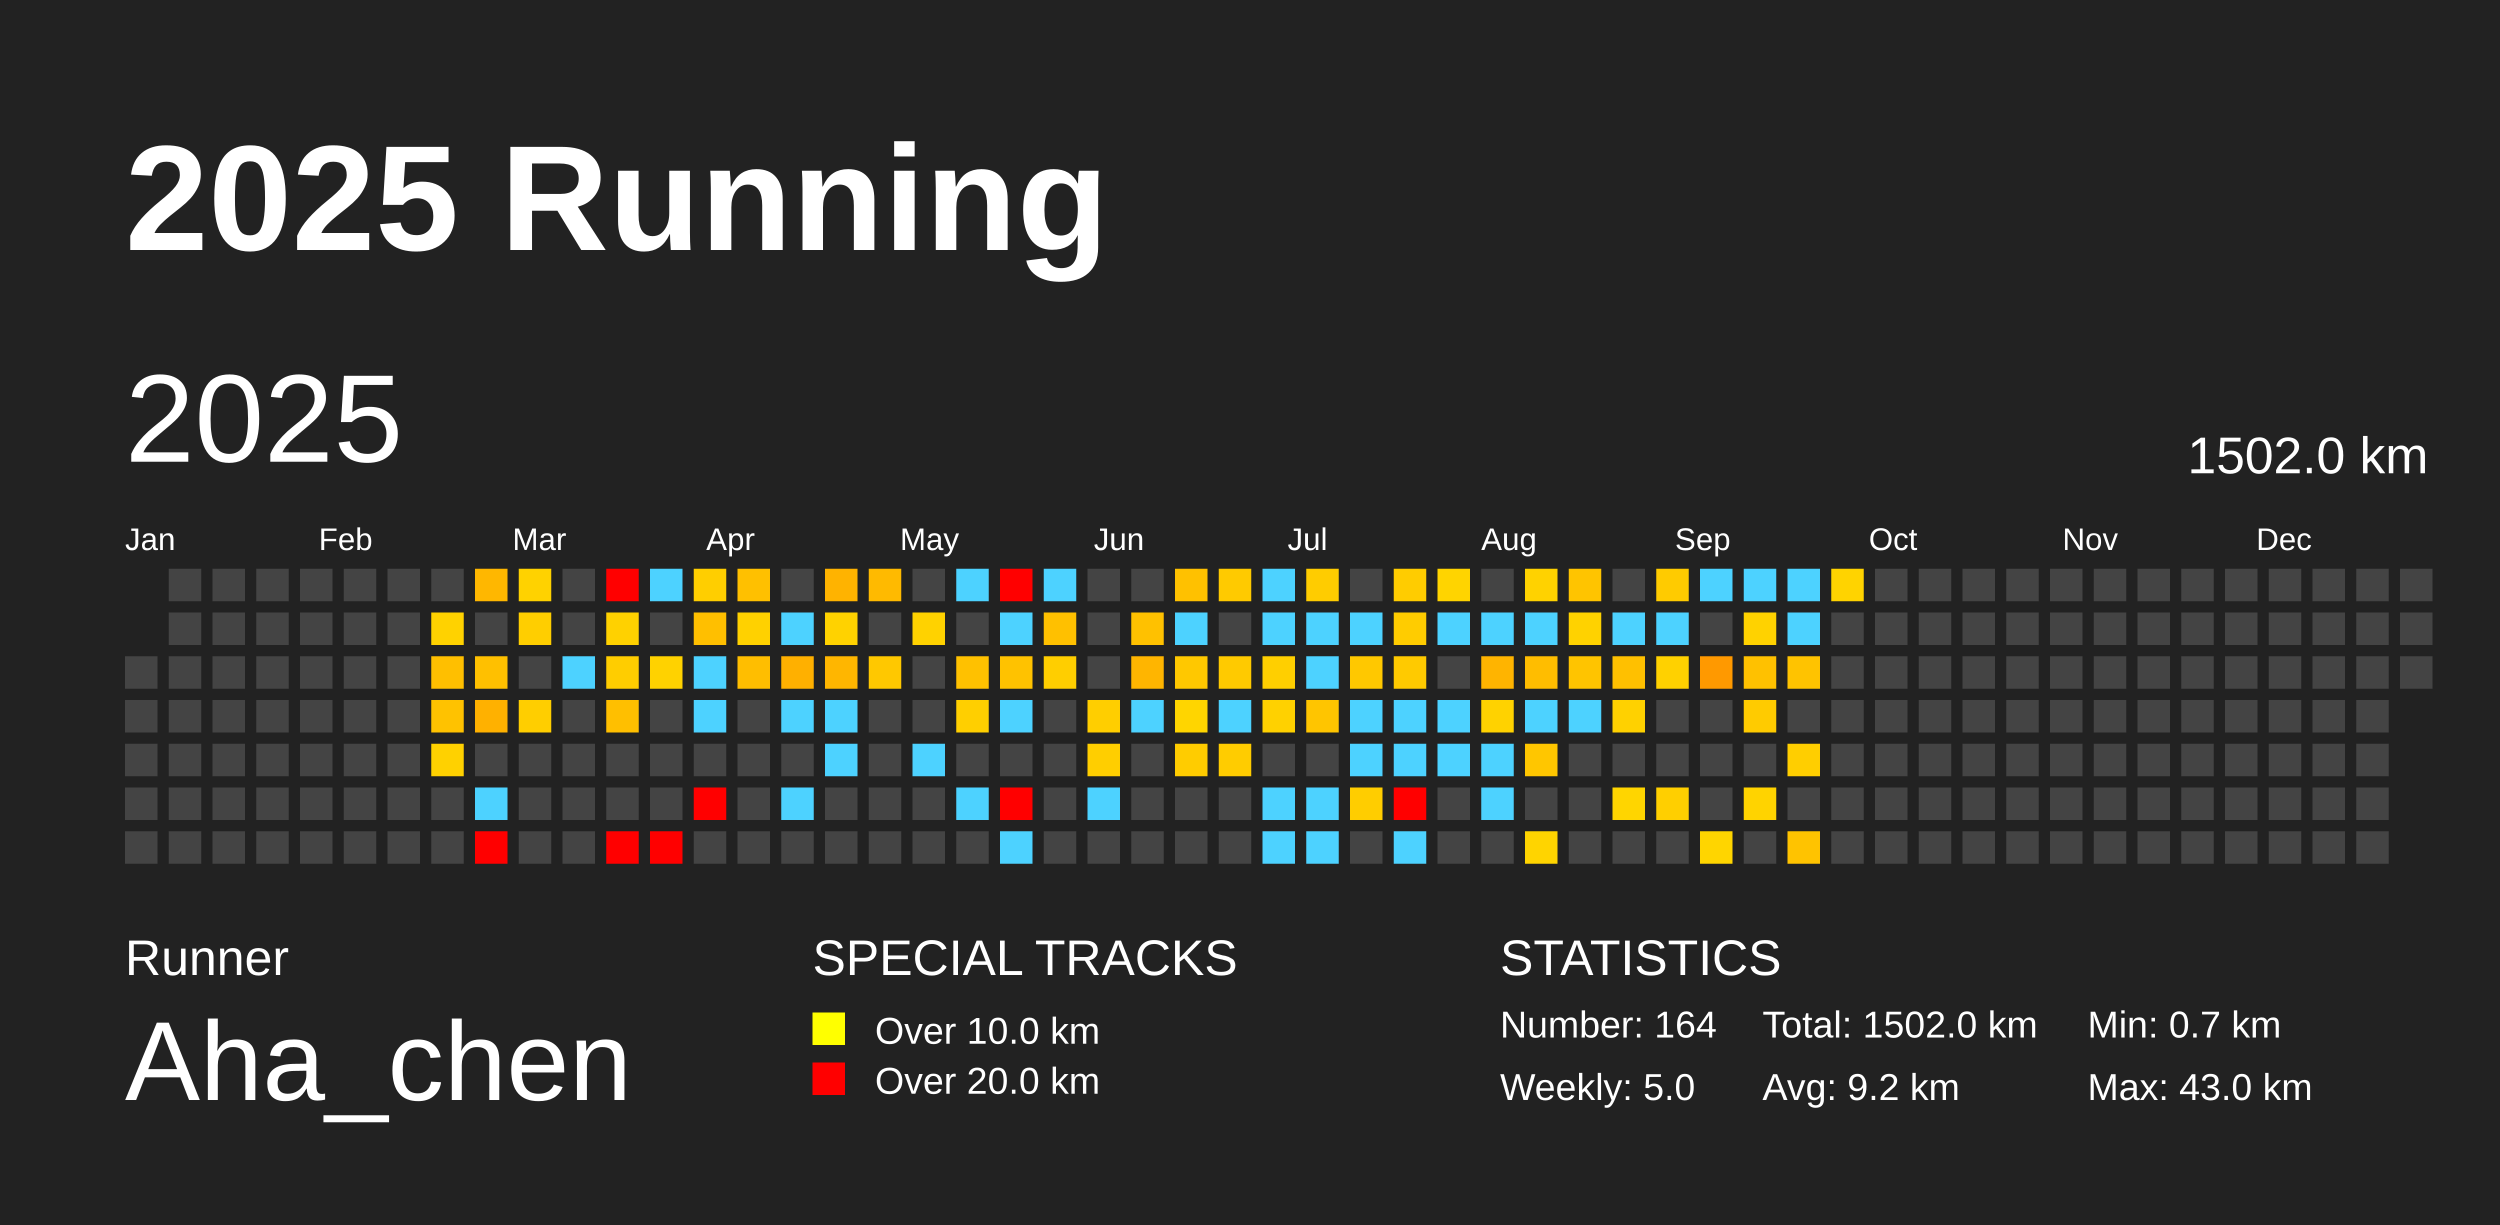
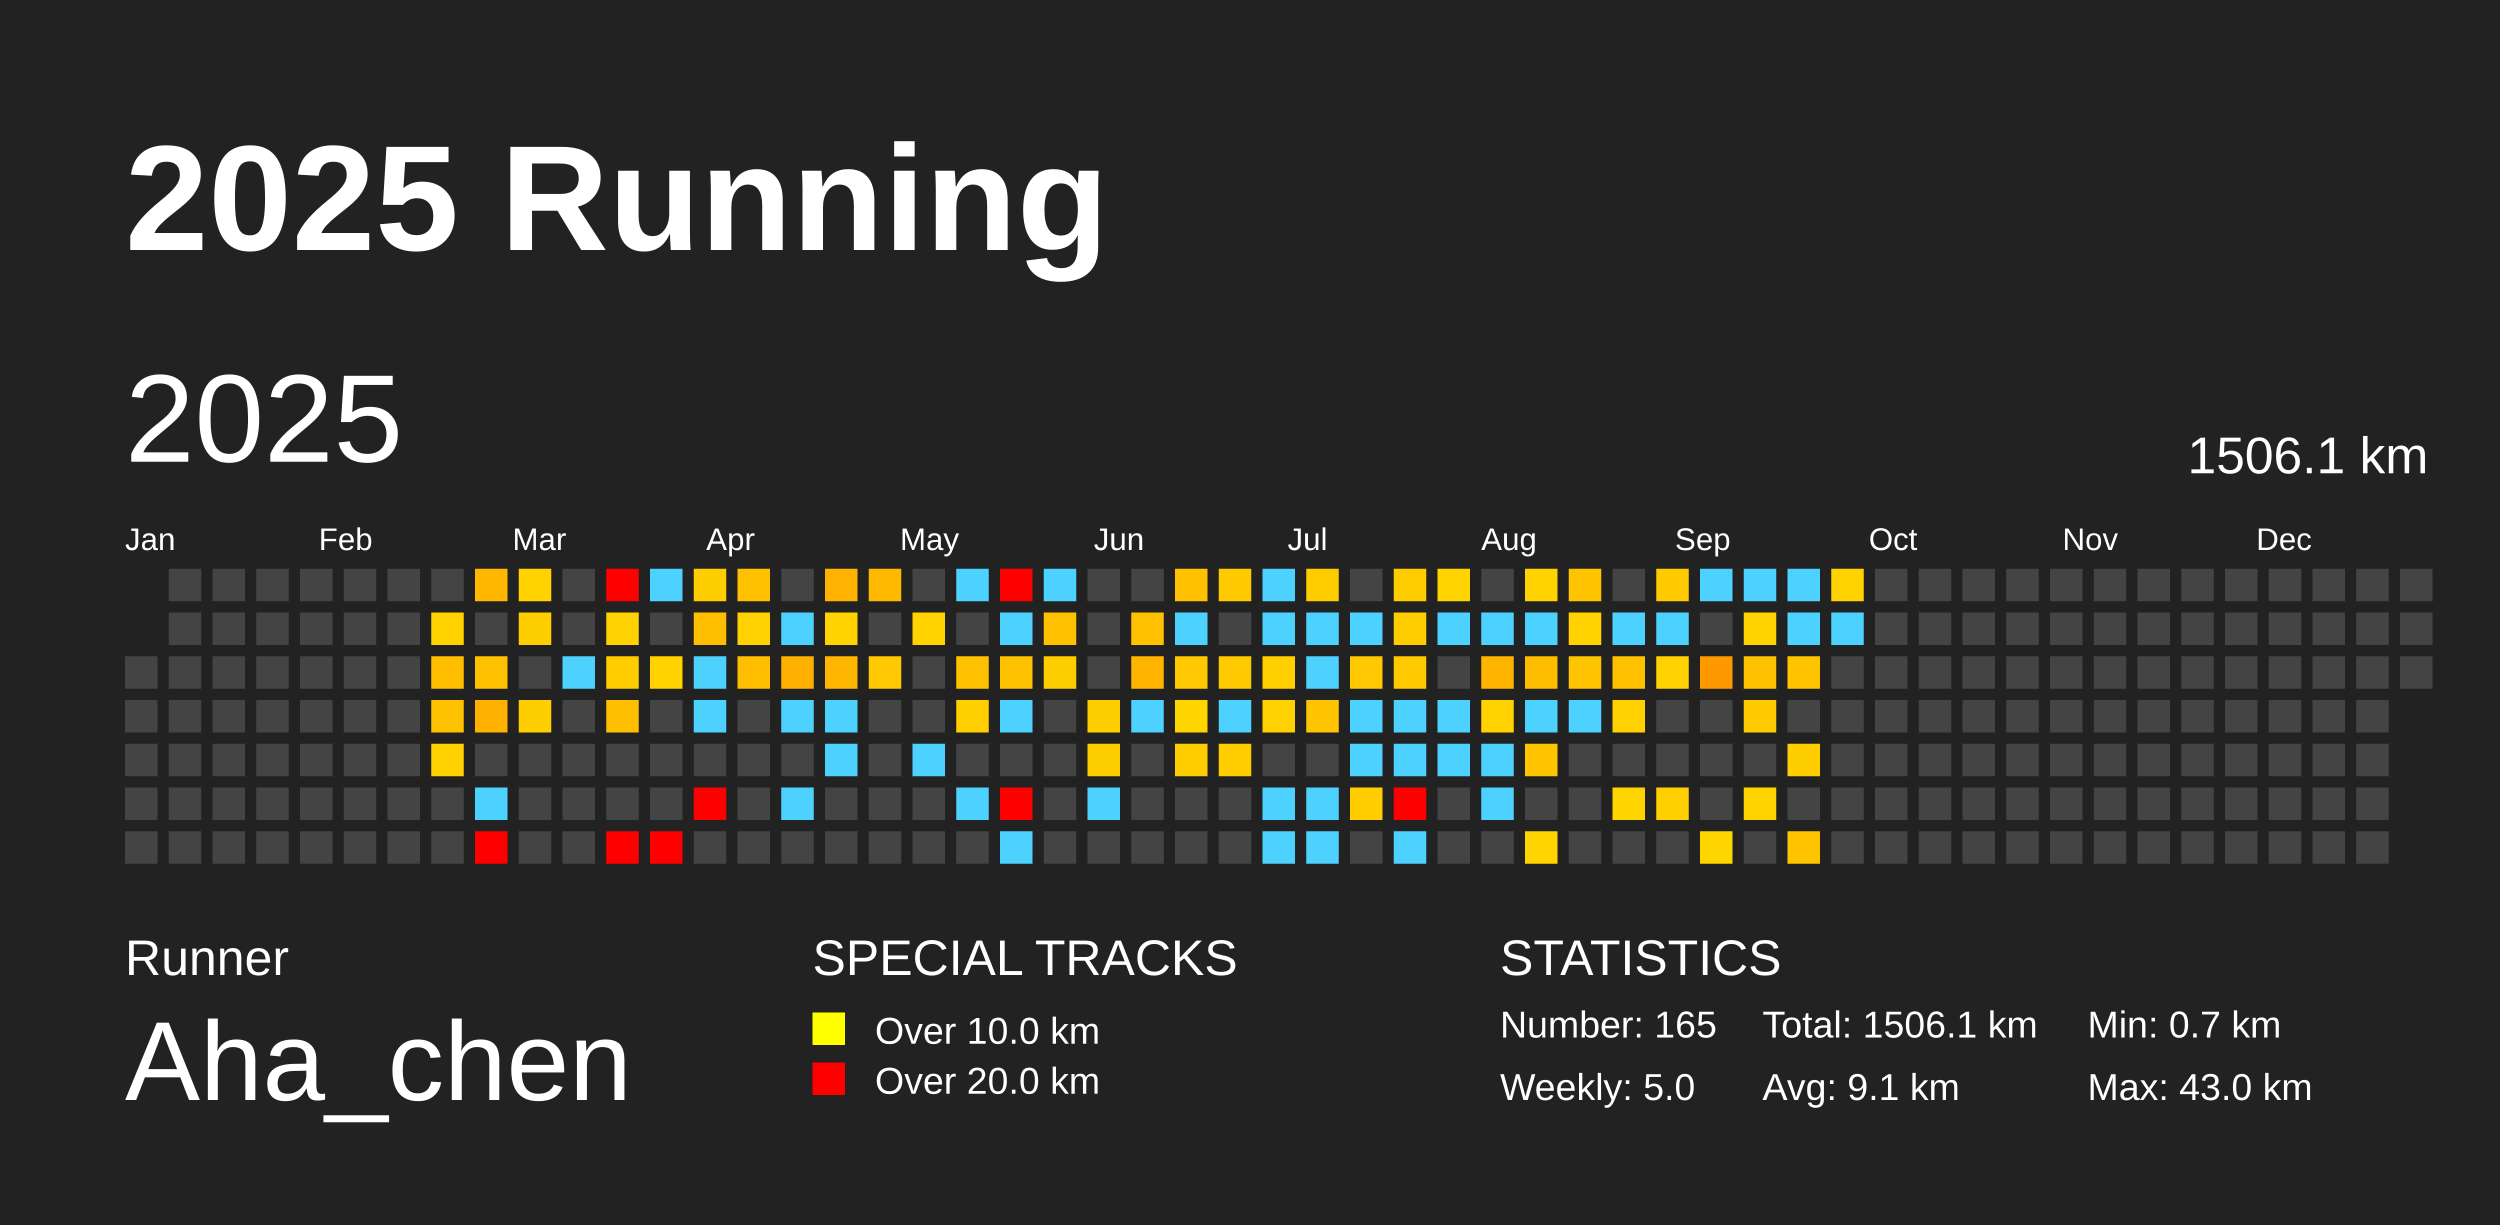
<svg xmlns="http://www.w3.org/2000/svg" baseProfile="full" height="98mm" version="1.1" viewBox="0,0,200,98" width="200mm">
  <defs />
  <rect fill="#222222" height="98" width="200" x="0" y="0" />
  <text fill="#FFFFFF" style="font-size:12px; font-family:Arial; font-weight:bold;" x="10" y="20">2025 Running</text>
  <text fill="#FFFFFF" style="font-size:4px; font-family:Arial" x="10" y="78">Runner</text>
  <text fill="#FFFFFF" style="font-size:9px; font-family:Arial" x="10" y="88">Aha_chen</text>
  <text fill="#FFFFFF" style="font-size:4px; font-family:Arial" x="65" y="78">SPECIAL TRACKS</text>
  <rect fill="yellow" height="2.6" width="2.6" x="65" y="81" />
  <text fill="#FFFFFF" style="font-size:3px; font-family:Arial" x="70" y="83.5">Over 10.0 km</text>
  <rect fill="red" height="2.6" width="2.6" x="65" y="85" />
  <text fill="#FFFFFF" style="font-size:3px; font-family:Arial" x="70" y="87.5">Over 20.0 km</text>
  <text fill="#FFFFFF" style="font-size:4px; font-family:Arial" x="120" y="78">STATISTICS</text>
-   <text fill="#FFFFFF" style="font-size:3px; font-family:Arial" x="120" y="83">Number: 164</text>
+   <text fill="#FFFFFF" style="font-size:3px; font-family:Arial" x="120" y="83">Number: 165</text>
  <text fill="#FFFFFF" style="font-size:3px; font-family:Arial" x="120" y="88">Weekly: 5.0</text>
-   <text fill="#FFFFFF" style="font-size:3px; font-family:Arial" x="141" y="83">Total: 1502.0 km</text>
-   <text fill="#FFFFFF" style="font-size:3px; font-family:Arial" x="141" y="88">Avg: 9.2 km</text>
+   <text fill="#FFFFFF" style="font-size:3px; font-family:Arial" x="141" y="83">Total: 1506.1 km</text>
+   <text fill="#FFFFFF" style="font-size:3px; font-family:Arial" x="141" y="88">Avg: 9.1 km</text>
  <text fill="#FFFFFF" style="font-size:3px; font-family:Arial" x="167" y="83">Min: 0.7 km</text>
  <text fill="#FFFFFF" style="font-size:3px; font-family:Arial" x="167" y="88">Max: 43.0 km</text>
  <text dominant-baseline="hanging" fill="#FFFFFF" style="font-size:10.0px; font-family:Arial;" x="10" y="30">2025</text>
-   <text dominant-baseline="hanging" fill="#FFFFFF" style="font-size:4.125px; font-family:Arial;" x="175" y="35">1502.0 km</text>
+   <text dominant-baseline="hanging" fill="#FFFFFF" style="font-size:4.125px; font-family:Arial;" x="175" y="35">1506.1 km</text>
  <text fill="#FFFFFF" style="font-size:2.5px; font-family:Arial" x="10.0" y="44">Jan</text>
  <text fill="#FFFFFF" style="font-size:2.5px; font-family:Arial" x="25.5" y="44">Feb</text>
  <text fill="#FFFFFF" style="font-size:2.5px; font-family:Arial" x="41.0" y="44">Mar</text>
  <text fill="#FFFFFF" style="font-size:2.5px; font-family:Arial" x="56.5" y="44">Apr</text>
  <text fill="#FFFFFF" style="font-size:2.5px; font-family:Arial" x="72.0" y="44">May</text>
  <text fill="#FFFFFF" style="font-size:2.5px; font-family:Arial" x="87.5" y="44">Jun</text>
  <text fill="#FFFFFF" style="font-size:2.5px; font-family:Arial" x="103.0" y="44">Jul</text>
  <text fill="#FFFFFF" style="font-size:2.5px; font-family:Arial" x="118.5" y="44">Aug</text>
  <text fill="#FFFFFF" style="font-size:2.5px; font-family:Arial" x="134.0" y="44">Sep</text>
  <text fill="#FFFFFF" style="font-size:2.5px; font-family:Arial" x="149.5" y="44">Oct</text>
  <text fill="#FFFFFF" style="font-size:2.5px; font-family:Arial" x="165.0" y="44">Nov</text>
  <text fill="#FFFFFF" style="font-size:2.5px; font-family:Arial" x="180.5" y="44">Dec</text>
  <rect fill="#444444" height="2.6" width="2.6" x="10.0" y="52.5" />
  <rect fill="#444444" height="2.6" width="2.6" x="10.0" y="56.0" />
  <rect fill="#444444" height="2.6" width="2.6" x="10.0" y="59.5" />
  <rect fill="#444444" height="2.6" width="2.6" x="10.0" y="63.0" />
  <rect fill="#444444" height="2.6" width="2.6" x="10.0" y="66.5" />
  <rect fill="#444444" height="2.6" width="2.6" x="13.5" y="45.5" />
  <rect fill="#444444" height="2.6" width="2.6" x="13.5" y="49.0" />
  <rect fill="#444444" height="2.6" width="2.6" x="13.5" y="52.5" />
  <rect fill="#444444" height="2.6" width="2.6" x="13.5" y="56.0" />
  <rect fill="#444444" height="2.6" width="2.6" x="13.5" y="59.5" />
  <rect fill="#444444" height="2.6" width="2.6" x="13.5" y="63.0" />
  <rect fill="#444444" height="2.6" width="2.6" x="13.5" y="66.5" />
  <rect fill="#444444" height="2.6" width="2.6" x="17.0" y="45.5" />
  <rect fill="#444444" height="2.6" width="2.6" x="17.0" y="49.0" />
  <rect fill="#444444" height="2.6" width="2.6" x="17.0" y="52.5" />
  <rect fill="#444444" height="2.6" width="2.6" x="17.0" y="56.0" />
  <rect fill="#444444" height="2.6" width="2.6" x="17.0" y="59.5" />
  <rect fill="#444444" height="2.6" width="2.6" x="17.0" y="63.0" />
  <rect fill="#444444" height="2.6" width="2.6" x="17.0" y="66.5" />
  <rect fill="#444444" height="2.6" width="2.6" x="20.5" y="45.5" />
  <rect fill="#444444" height="2.6" width="2.6" x="20.5" y="49.0" />
  <rect fill="#444444" height="2.6" width="2.6" x="20.5" y="52.5" />
  <rect fill="#444444" height="2.6" width="2.6" x="20.5" y="56.0" />
  <rect fill="#444444" height="2.6" width="2.6" x="20.5" y="59.5" />
  <rect fill="#444444" height="2.6" width="2.6" x="20.5" y="63.0" />
  <rect fill="#444444" height="2.6" width="2.6" x="20.5" y="66.5" />
  <rect fill="#444444" height="2.6" width="2.6" x="24.0" y="45.5" />
  <rect fill="#444444" height="2.6" width="2.6" x="24.0" y="49.0" />
  <rect fill="#444444" height="2.6" width="2.6" x="24.0" y="52.5" />
  <rect fill="#444444" height="2.6" width="2.6" x="24.0" y="56.0" />
  <rect fill="#444444" height="2.6" width="2.6" x="24.0" y="59.5" />
  <rect fill="#444444" height="2.6" width="2.6" x="24.0" y="63.0" />
  <rect fill="#444444" height="2.6" width="2.6" x="24.0" y="66.5" />
  <rect fill="#444444" height="2.6" width="2.6" x="27.5" y="45.5" />
  <rect fill="#444444" height="2.6" width="2.6" x="27.5" y="49.0" />
  <rect fill="#444444" height="2.6" width="2.6" x="27.5" y="52.5" />
  <rect fill="#444444" height="2.6" width="2.6" x="27.5" y="56.0" />
  <rect fill="#444444" height="2.6" width="2.6" x="27.5" y="59.5" />
  <rect fill="#444444" height="2.6" width="2.6" x="27.5" y="63.0" />
  <rect fill="#444444" height="2.6" width="2.6" x="27.5" y="66.5" />
  <rect fill="#444444" height="2.6" width="2.6" x="31.0" y="45.5" />
  <rect fill="#444444" height="2.6" width="2.6" x="31.0" y="49.0" />
  <rect fill="#444444" height="2.6" width="2.6" x="31.0" y="52.5" />
  <rect fill="#444444" height="2.6" width="2.6" x="31.0" y="56.0" />
  <rect fill="#444444" height="2.6" width="2.6" x="31.0" y="59.5" />
  <rect fill="#444444" height="2.6" width="2.6" x="31.0" y="63.0" />
  <rect fill="#444444" height="2.6" width="2.6" x="31.0" y="66.5" />
  <rect fill="#444444" height="2.6" width="2.6" x="34.5" y="45.5" />
  <rect fill="#ffd200" height="2.6" width="2.6" x="34.5" y="49.0" />
  <rect fill="#ffbf00" height="2.6" width="2.6" x="34.5" y="52.5" />
  <rect fill="#ffc200" height="2.6" width="2.6" x="34.5" y="56.0" />
  <rect fill="#ffd100" height="2.6" width="2.6" x="34.5" y="59.5" />
  <rect fill="#444444" height="2.6" width="2.6" x="34.5" y="63.0" />
  <rect fill="#444444" height="2.6" width="2.6" x="34.5" y="66.5" />
  <rect fill="#ffb700" height="2.6" width="2.6" x="38.0" y="45.5" />
  <rect fill="#444444" height="2.6" width="2.6" x="38.0" y="49.0" />
  <rect fill="#ffc000" height="2.6" width="2.6" x="38.0" y="52.5" />
  <rect fill="#ffb100" height="2.6" width="2.6" x="38.0" y="56.0" />
  <rect fill="#444444" height="2.6" width="2.6" x="38.0" y="59.5" />
  <rect fill="#4dd2ff" height="2.6" width="2.6" x="38.0" y="63.0" />
  <rect fill="red" height="2.6" width="2.6" x="38.0" y="66.5" />
  <rect fill="#ffd200" height="2.6" width="2.6" x="41.5" y="45.5" />
  <rect fill="#ffce00" height="2.6" width="2.6" x="41.5" y="49.0" />
  <rect fill="#444444" height="2.6" width="2.6" x="41.5" y="52.5" />
  <rect fill="#ffce00" height="2.6" width="2.6" x="41.5" y="56.0" />
  <rect fill="#444444" height="2.6" width="2.6" x="41.5" y="59.5" />
  <rect fill="#444444" height="2.6" width="2.6" x="41.5" y="63.0" />
  <rect fill="#444444" height="2.6" width="2.6" x="41.5" y="66.5" />
  <rect fill="#444444" height="2.6" width="2.6" x="45.0" y="45.5" />
  <rect fill="#444444" height="2.6" width="2.6" x="45.0" y="49.0" />
  <rect fill="#4dd2ff" height="2.6" width="2.6" x="45.0" y="52.5" />
  <rect fill="#444444" height="2.6" width="2.6" x="45.0" y="56.0" />
  <rect fill="#444444" height="2.6" width="2.6" x="45.0" y="59.5" />
  <rect fill="#444444" height="2.6" width="2.6" x="45.0" y="63.0" />
  <rect fill="#444444" height="2.6" width="2.6" x="45.0" y="66.5" />
  <rect fill="red" height="2.6" width="2.6" x="48.5" y="45.5" />
  <rect fill="#ffd100" height="2.6" width="2.6" x="48.5" y="49.0" />
  <rect fill="#ffcd00" height="2.6" width="2.6" x="48.5" y="52.5" />
  <rect fill="#ffbf00" height="2.6" width="2.6" x="48.5" y="56.0" />
  <rect fill="#444444" height="2.6" width="2.6" x="48.5" y="59.5" />
  <rect fill="#444444" height="2.6" width="2.6" x="48.5" y="63.0" />
  <rect fill="red" height="2.6" width="2.6" x="48.5" y="66.5" />
  <rect fill="#4dd2ff" height="2.6" width="2.6" x="52.0" y="45.5" />
  <rect fill="#444444" height="2.6" width="2.6" x="52.0" y="49.0" />
  <rect fill="#ffd200" height="2.6" width="2.6" x="52.0" y="52.5" />
  <rect fill="#444444" height="2.6" width="2.6" x="52.0" y="56.0" />
  <rect fill="#444444" height="2.6" width="2.6" x="52.0" y="59.5" />
  <rect fill="#444444" height="2.6" width="2.6" x="52.0" y="63.0" />
  <rect fill="red" height="2.6" width="2.6" x="52.0" y="66.5" />
  <rect fill="#ffce00" height="2.6" width="2.6" x="55.5" y="45.5" />
  <rect fill="#ffbf00" height="2.6" width="2.6" x="55.5" y="49.0" />
  <rect fill="#4dd2ff" height="2.6" width="2.6" x="55.5" y="52.5" />
  <rect fill="#4dd2ff" height="2.6" width="2.6" x="55.5" y="56.0" />
  <rect fill="#444444" height="2.6" width="2.6" x="55.5" y="59.5" />
  <rect fill="red" height="2.6" width="2.6" x="55.5" y="63.0" />
  <rect fill="#444444" height="2.6" width="2.6" x="55.5" y="66.5" />
  <rect fill="#ffc000" height="2.6" width="2.6" x="59.0" y="45.5" />
  <rect fill="#ffd100" height="2.6" width="2.6" x="59.0" y="49.0" />
  <rect fill="#ffbe00" height="2.6" width="2.6" x="59.0" y="52.5" />
  <rect fill="#444444" height="2.6" width="2.6" x="59.0" y="56.0" />
  <rect fill="#444444" height="2.6" width="2.6" x="59.0" y="59.5" />
  <rect fill="#444444" height="2.6" width="2.6" x="59.0" y="63.0" />
  <rect fill="#444444" height="2.6" width="2.6" x="59.0" y="66.5" />
  <rect fill="#444444" height="2.6" width="2.6" x="62.5" y="45.5" />
  <rect fill="#4dd2ff" height="2.6" width="2.6" x="62.5" y="49.0" />
  <rect fill="#ffb000" height="2.6" width="2.6" x="62.5" y="52.5" />
  <rect fill="#4dd2ff" height="2.6" width="2.6" x="62.5" y="56.0" />
  <rect fill="#444444" height="2.6" width="2.6" x="62.5" y="59.5" />
  <rect fill="#4dd2ff" height="2.6" width="2.6" x="62.5" y="63.0" />
  <rect fill="#444444" height="2.6" width="2.6" x="62.5" y="66.5" />
  <rect fill="#ffb300" height="2.6" width="2.6" x="66.0" y="45.5" />
  <rect fill="#ffd200" height="2.6" width="2.6" x="66.0" y="49.0" />
  <rect fill="#ffb600" height="2.6" width="2.6" x="66.0" y="52.5" />
  <rect fill="#4dd2ff" height="2.6" width="2.6" x="66.0" y="56.0" />
  <rect fill="#4dd2ff" height="2.6" width="2.6" x="66.0" y="59.5" />
  <rect fill="#444444" height="2.6" width="2.6" x="66.0" y="63.0" />
  <rect fill="#444444" height="2.6" width="2.6" x="66.0" y="66.5" />
  <rect fill="#ffba00" height="2.6" width="2.6" x="69.5" y="45.5" />
  <rect fill="#444444" height="2.6" width="2.6" x="69.5" y="49.0" />
  <rect fill="#ffc800" height="2.6" width="2.6" x="69.5" y="52.5" />
  <rect fill="#444444" height="2.6" width="2.6" x="69.5" y="56.0" />
  <rect fill="#444444" height="2.6" width="2.6" x="69.5" y="59.5" />
  <rect fill="#444444" height="2.6" width="2.6" x="69.5" y="63.0" />
  <rect fill="#444444" height="2.6" width="2.6" x="69.5" y="66.5" />
  <rect fill="#444444" height="2.6" width="2.6" x="73.0" y="45.5" />
  <rect fill="#ffd200" height="2.6" width="2.6" x="73.0" y="49.0" />
  <rect fill="#444444" height="2.6" width="2.6" x="73.0" y="52.5" />
  <rect fill="#444444" height="2.6" width="2.6" x="73.0" y="56.0" />
  <rect fill="#4dd2ff" height="2.6" width="2.6" x="73.0" y="59.5" />
  <rect fill="#444444" height="2.6" width="2.6" x="73.0" y="63.0" />
  <rect fill="#444444" height="2.6" width="2.6" x="73.0" y="66.5" />
  <rect fill="#4dd2ff" height="2.6" width="2.6" x="76.5" y="45.5" />
  <rect fill="#444444" height="2.6" width="2.6" x="76.5" y="49.0" />
  <rect fill="#ffc100" height="2.6" width="2.6" x="76.5" y="52.5" />
  <rect fill="#ffcf00" height="2.6" width="2.6" x="76.5" y="56.0" />
  <rect fill="#444444" height="2.6" width="2.6" x="76.5" y="59.5" />
  <rect fill="#4dd2ff" height="2.6" width="2.6" x="76.5" y="63.0" />
  <rect fill="#444444" height="2.6" width="2.6" x="76.5" y="66.5" />
  <rect fill="red" height="2.6" width="2.6" x="80.0" y="45.5" />
  <rect fill="#4dd2ff" height="2.6" width="2.6" x="80.0" y="49.0" />
  <rect fill="#ffc200" height="2.6" width="2.6" x="80.0" y="52.5" />
  <rect fill="#4dd2ff" height="2.6" width="2.6" x="80.0" y="56.0" />
  <rect fill="#444444" height="2.6" width="2.6" x="80.0" y="59.5" />
  <rect fill="red" height="2.6" width="2.6" x="80.0" y="63.0" />
  <rect fill="#4dd2ff" height="2.6" width="2.6" x="80.0" y="66.5" />
  <rect fill="#4dd2ff" height="2.6" width="2.6" x="83.5" y="45.5" />
  <rect fill="#ffc000" height="2.6" width="2.6" x="83.5" y="49.0" />
  <rect fill="#ffce00" height="2.6" width="2.6" x="83.5" y="52.5" />
  <rect fill="#444444" height="2.6" width="2.6" x="83.5" y="56.0" />
  <rect fill="#444444" height="2.6" width="2.6" x="83.5" y="59.5" />
  <rect fill="#444444" height="2.6" width="2.6" x="83.5" y="63.0" />
  <rect fill="#444444" height="2.6" width="2.6" x="83.5" y="66.5" />
  <rect fill="#444444" height="2.6" width="2.6" x="87.0" y="45.5" />
  <rect fill="#444444" height="2.6" width="2.6" x="87.0" y="49.0" />
  <rect fill="#444444" height="2.6" width="2.6" x="87.0" y="52.5" />
  <rect fill="#ffce00" height="2.6" width="2.6" x="87.0" y="56.0" />
  <rect fill="#ffce00" height="2.6" width="2.6" x="87.0" y="59.5" />
  <rect fill="#4dd2ff" height="2.6" width="2.6" x="87.0" y="63.0" />
  <rect fill="#444444" height="2.6" width="2.6" x="87.0" y="66.5" />
  <rect fill="#444444" height="2.6" width="2.6" x="90.5" y="45.5" />
  <rect fill="#ffc100" height="2.6" width="2.6" x="90.5" y="49.0" />
  <rect fill="#ffb500" height="2.6" width="2.6" x="90.5" y="52.5" />
  <rect fill="#4dd2ff" height="2.6" width="2.6" x="90.5" y="56.0" />
  <rect fill="#444444" height="2.6" width="2.6" x="90.5" y="59.5" />
  <rect fill="#444444" height="2.6" width="2.6" x="90.5" y="63.0" />
  <rect fill="#444444" height="2.6" width="2.6" x="90.5" y="66.5" />
  <rect fill="#ffc100" height="2.6" width="2.6" x="94.0" y="45.5" />
  <rect fill="#4dd2ff" height="2.6" width="2.6" x="94.0" y="49.0" />
  <rect fill="#ffc800" height="2.6" width="2.6" x="94.0" y="52.5" />
  <rect fill="#ffd500" height="2.6" width="2.6" x="94.0" y="56.0" />
  <rect fill="#ffcc00" height="2.6" width="2.6" x="94.0" y="59.5" />
  <rect fill="#444444" height="2.6" width="2.6" x="94.0" y="63.0" />
  <rect fill="#444444" height="2.6" width="2.6" x="94.0" y="66.5" />
  <rect fill="#ffca00" height="2.6" width="2.6" x="97.5" y="45.5" />
  <rect fill="#444444" height="2.6" width="2.6" x="97.5" y="49.0" />
  <rect fill="#ffca00" height="2.6" width="2.6" x="97.5" y="52.5" />
  <rect fill="#4dd2ff" height="2.6" width="2.6" x="97.5" y="56.0" />
  <rect fill="#ffcc00" height="2.6" width="2.6" x="97.5" y="59.5" />
  <rect fill="#444444" height="2.6" width="2.6" x="97.5" y="63.0" />
  <rect fill="#444444" height="2.6" width="2.6" x="97.5" y="66.5" />
  <rect fill="#4dd2ff" height="2.6" width="2.6" x="101.0" y="45.5" />
  <rect fill="#4dd2ff" height="2.6" width="2.6" x="101.0" y="49.0" />
  <rect fill="#ffcf00" height="2.6" width="2.6" x="101.0" y="52.5" />
  <rect fill="#ffd100" height="2.6" width="2.6" x="101.0" y="56.0" />
  <rect fill="#444444" height="2.6" width="2.6" x="101.0" y="59.5" />
  <rect fill="#4dd2ff" height="2.6" width="2.6" x="101.0" y="63.0" />
  <rect fill="#4dd2ff" height="2.6" width="2.6" x="101.0" y="66.5" />
  <rect fill="#ffcc00" height="2.6" width="2.6" x="104.5" y="45.5" />
  <rect fill="#4dd2ff" height="2.6" width="2.6" x="104.5" y="49.0" />
  <rect fill="#4dd2ff" height="2.6" width="2.6" x="104.5" y="52.5" />
  <rect fill="#ffc500" height="2.6" width="2.6" x="104.5" y="56.0" />
  <rect fill="#444444" height="2.6" width="2.6" x="104.5" y="59.5" />
  <rect fill="#4dd2ff" height="2.6" width="2.6" x="104.5" y="63.0" />
  <rect fill="#4dd2ff" height="2.6" width="2.6" x="104.5" y="66.5" />
  <rect fill="#444444" height="2.6" width="2.6" x="108.0" y="45.5" />
  <rect fill="#4dd2ff" height="2.6" width="2.6" x="108.0" y="49.0" />
  <rect fill="#ffc800" height="2.6" width="2.6" x="108.0" y="52.5" />
  <rect fill="#4dd2ff" height="2.6" width="2.6" x="108.0" y="56.0" />
  <rect fill="#4dd2ff" height="2.6" width="2.6" x="108.0" y="59.5" />
  <rect fill="#ffcd00" height="2.6" width="2.6" x="108.0" y="63.0" />
  <rect fill="#444444" height="2.6" width="2.6" x="108.0" y="66.5" />
  <rect fill="#ffcc00" height="2.6" width="2.6" x="111.5" y="45.5" />
  <rect fill="#ffcc00" height="2.6" width="2.6" x="111.5" y="49.0" />
  <rect fill="#ffca00" height="2.6" width="2.6" x="111.5" y="52.5" />
  <rect fill="#4dd2ff" height="2.6" width="2.6" x="111.5" y="56.0" />
  <rect fill="#4dd2ff" height="2.6" width="2.6" x="111.5" y="59.5" />
  <rect fill="red" height="2.6" width="2.6" x="111.5" y="63.0" />
  <rect fill="#4dd2ff" height="2.6" width="2.6" x="111.5" y="66.5" />
  <rect fill="#ffd400" height="2.6" width="2.6" x="115.0" y="45.5" />
  <rect fill="#4dd2ff" height="2.6" width="2.6" x="115.0" y="49.0" />
  <rect fill="#444444" height="2.6" width="2.6" x="115.0" y="52.5" />
  <rect fill="#4dd2ff" height="2.6" width="2.6" x="115.0" y="56.0" />
  <rect fill="#4dd2ff" height="2.6" width="2.6" x="115.0" y="59.5" />
  <rect fill="#444444" height="2.6" width="2.6" x="115.0" y="63.0" />
  <rect fill="#444444" height="2.6" width="2.6" x="115.0" y="66.5" />
  <rect fill="#444444" height="2.6" width="2.6" x="118.5" y="45.5" />
  <rect fill="#4dd2ff" height="2.6" width="2.6" x="118.5" y="49.0" />
  <rect fill="#ffb400" height="2.6" width="2.6" x="118.5" y="52.5" />
  <rect fill="#ffd200" height="2.6" width="2.6" x="118.5" y="56.0" />
  <rect fill="#4dd2ff" height="2.6" width="2.6" x="118.5" y="59.5" />
  <rect fill="#4dd2ff" height="2.6" width="2.6" x="118.5" y="63.0" />
  <rect fill="#444444" height="2.6" width="2.6" x="118.5" y="66.5" />
  <rect fill="#ffd200" height="2.6" width="2.6" x="122.0" y="45.5" />
  <rect fill="#4dd2ff" height="2.6" width="2.6" x="122.0" y="49.0" />
  <rect fill="#ffbd00" height="2.6" width="2.6" x="122.0" y="52.5" />
  <rect fill="#4dd2ff" height="2.6" width="2.6" x="122.0" y="56.0" />
  <rect fill="#ffc600" height="2.6" width="2.6" x="122.0" y="59.5" />
  <rect fill="#444444" height="2.6" width="2.6" x="122.0" y="63.0" />
  <rect fill="#ffd400" height="2.6" width="2.6" x="122.0" y="66.5" />
  <rect fill="#ffc400" height="2.6" width="2.6" x="125.5" y="45.5" />
  <rect fill="#ffd200" height="2.6" width="2.6" x="125.5" y="49.0" />
  <rect fill="#ffc400" height="2.6" width="2.6" x="125.5" y="52.5" />
  <rect fill="#4dd2ff" height="2.6" width="2.6" x="125.5" y="56.0" />
  <rect fill="#444444" height="2.6" width="2.6" x="125.5" y="59.5" />
  <rect fill="#444444" height="2.6" width="2.6" x="125.5" y="63.0" />
  <rect fill="#444444" height="2.6" width="2.6" x="125.5" y="66.5" />
  <rect fill="#444444" height="2.6" width="2.6" x="129.0" y="45.5" />
  <rect fill="#4dd2ff" height="2.6" width="2.6" x="129.0" y="49.0" />
  <rect fill="#ffc000" height="2.6" width="2.6" x="129.0" y="52.5" />
  <rect fill="#ffd100" height="2.6" width="2.6" x="129.0" y="56.0" />
  <rect fill="#444444" height="2.6" width="2.6" x="129.0" y="59.5" />
  <rect fill="#ffd500" height="2.6" width="2.6" x="129.0" y="63.0" />
  <rect fill="#444444" height="2.6" width="2.6" x="129.0" y="66.5" />
  <rect fill="#ffcb00" height="2.6" width="2.6" x="132.5" y="45.5" />
  <rect fill="#4dd2ff" height="2.6" width="2.6" x="132.5" y="49.0" />
  <rect fill="#ffd100" height="2.6" width="2.6" x="132.5" y="52.5" />
  <rect fill="#444444" height="2.6" width="2.6" x="132.5" y="56.0" />
  <rect fill="#444444" height="2.6" width="2.6" x="132.5" y="59.5" />
  <rect fill="#ffcf00" height="2.6" width="2.6" x="132.5" y="63.0" />
  <rect fill="#444444" height="2.6" width="2.6" x="132.5" y="66.5" />
  <rect fill="#4dd2ff" height="2.6" width="2.6" x="136.0" y="45.5" />
  <rect fill="#444444" height="2.6" width="2.6" x="136.0" y="49.0" />
  <rect fill="#ff9900" height="2.6" width="2.6" x="136.0" y="52.5" />
  <rect fill="#444444" height="2.6" width="2.6" x="136.0" y="56.0" />
  <rect fill="#444444" height="2.6" width="2.6" x="136.0" y="59.5" />
  <rect fill="#444444" height="2.6" width="2.6" x="136.0" y="63.0" />
  <rect fill="#ffd500" height="2.6" width="2.6" x="136.0" y="66.5" />
  <rect fill="#4dd2ff" height="2.6" width="2.6" x="139.5" y="45.5" />
  <rect fill="#ffd200" height="2.6" width="2.6" x="139.5" y="49.0" />
  <rect fill="#ffc100" height="2.6" width="2.6" x="139.5" y="52.5" />
  <rect fill="#ffcb00" height="2.6" width="2.6" x="139.5" y="56.0" />
  <rect fill="#444444" height="2.6" width="2.6" x="139.5" y="59.5" />
  <rect fill="#ffd300" height="2.6" width="2.6" x="139.5" y="63.0" />
  <rect fill="#444444" height="2.6" width="2.6" x="139.5" y="66.5" />
  <rect fill="#4dd2ff" height="2.6" width="2.6" x="143.0" y="45.5" />
  <rect fill="#4dd2ff" height="2.6" width="2.6" x="143.0" y="49.0" />
  <rect fill="#ffc300" height="2.6" width="2.6" x="143.0" y="52.5" />
  <rect fill="#444444" height="2.6" width="2.6" x="143.0" y="56.0" />
  <rect fill="#ffce00" height="2.6" width="2.6" x="143.0" y="59.5" />
  <rect fill="#444444" height="2.6" width="2.6" x="143.0" y="63.0" />
  <rect fill="#ffc300" height="2.6" width="2.6" x="143.0" y="66.5" />
  <rect fill="#ffd300" height="2.6" width="2.6" x="146.5" y="45.5" />
-   <rect fill="#444444" height="2.6" width="2.6" x="146.5" y="49.0" />
+   <rect fill="#4dd2ff" height="2.6" width="2.6" x="146.5" y="49.0" />
  <rect fill="#444444" height="2.6" width="2.6" x="146.5" y="52.5" />
  <rect fill="#444444" height="2.6" width="2.6" x="146.5" y="56.0" />
  <rect fill="#444444" height="2.6" width="2.6" x="146.5" y="59.5" />
  <rect fill="#444444" height="2.6" width="2.6" x="146.5" y="63.0" />
  <rect fill="#444444" height="2.6" width="2.6" x="146.5" y="66.5" />
  <rect fill="#444444" height="2.6" width="2.6" x="150.0" y="45.5" />
  <rect fill="#444444" height="2.6" width="2.6" x="150.0" y="49.0" />
  <rect fill="#444444" height="2.6" width="2.6" x="150.0" y="52.5" />
  <rect fill="#444444" height="2.6" width="2.6" x="150.0" y="56.0" />
  <rect fill="#444444" height="2.6" width="2.6" x="150.0" y="59.5" />
  <rect fill="#444444" height="2.6" width="2.6" x="150.0" y="63.0" />
  <rect fill="#444444" height="2.6" width="2.6" x="150.0" y="66.5" />
  <rect fill="#444444" height="2.6" width="2.6" x="153.5" y="45.5" />
  <rect fill="#444444" height="2.6" width="2.6" x="153.5" y="49.0" />
  <rect fill="#444444" height="2.6" width="2.6" x="153.5" y="52.5" />
  <rect fill="#444444" height="2.6" width="2.6" x="153.5" y="56.0" />
  <rect fill="#444444" height="2.6" width="2.6" x="153.5" y="59.5" />
  <rect fill="#444444" height="2.6" width="2.6" x="153.5" y="63.0" />
  <rect fill="#444444" height="2.6" width="2.6" x="153.5" y="66.5" />
  <rect fill="#444444" height="2.6" width="2.6" x="157.0" y="45.5" />
  <rect fill="#444444" height="2.6" width="2.6" x="157.0" y="49.0" />
  <rect fill="#444444" height="2.6" width="2.6" x="157.0" y="52.5" />
  <rect fill="#444444" height="2.6" width="2.6" x="157.0" y="56.0" />
  <rect fill="#444444" height="2.6" width="2.6" x="157.0" y="59.5" />
  <rect fill="#444444" height="2.6" width="2.6" x="157.0" y="63.0" />
  <rect fill="#444444" height="2.6" width="2.6" x="157.0" y="66.5" />
  <rect fill="#444444" height="2.6" width="2.6" x="160.5" y="45.5" />
  <rect fill="#444444" height="2.6" width="2.6" x="160.5" y="49.0" />
  <rect fill="#444444" height="2.6" width="2.6" x="160.5" y="52.5" />
  <rect fill="#444444" height="2.6" width="2.6" x="160.5" y="56.0" />
  <rect fill="#444444" height="2.6" width="2.6" x="160.5" y="59.5" />
  <rect fill="#444444" height="2.6" width="2.6" x="160.5" y="63.0" />
  <rect fill="#444444" height="2.6" width="2.6" x="160.5" y="66.5" />
  <rect fill="#444444" height="2.6" width="2.6" x="164.0" y="45.5" />
  <rect fill="#444444" height="2.6" width="2.6" x="164.0" y="49.0" />
  <rect fill="#444444" height="2.6" width="2.6" x="164.0" y="52.5" />
  <rect fill="#444444" height="2.6" width="2.6" x="164.0" y="56.0" />
  <rect fill="#444444" height="2.6" width="2.6" x="164.0" y="59.5" />
  <rect fill="#444444" height="2.6" width="2.6" x="164.0" y="63.0" />
  <rect fill="#444444" height="2.6" width="2.6" x="164.0" y="66.5" />
  <rect fill="#444444" height="2.6" width="2.6" x="167.5" y="45.5" />
  <rect fill="#444444" height="2.6" width="2.6" x="167.5" y="49.0" />
  <rect fill="#444444" height="2.6" width="2.6" x="167.5" y="52.5" />
  <rect fill="#444444" height="2.6" width="2.6" x="167.5" y="56.0" />
  <rect fill="#444444" height="2.6" width="2.6" x="167.5" y="59.5" />
  <rect fill="#444444" height="2.6" width="2.6" x="167.5" y="63.0" />
  <rect fill="#444444" height="2.6" width="2.6" x="167.5" y="66.5" />
  <rect fill="#444444" height="2.6" width="2.6" x="171.0" y="45.5" />
  <rect fill="#444444" height="2.6" width="2.6" x="171.0" y="49.0" />
  <rect fill="#444444" height="2.6" width="2.6" x="171.0" y="52.5" />
  <rect fill="#444444" height="2.6" width="2.6" x="171.0" y="56.0" />
  <rect fill="#444444" height="2.6" width="2.6" x="171.0" y="59.5" />
  <rect fill="#444444" height="2.6" width="2.6" x="171.0" y="63.0" />
  <rect fill="#444444" height="2.6" width="2.6" x="171.0" y="66.5" />
  <rect fill="#444444" height="2.6" width="2.6" x="174.5" y="45.5" />
  <rect fill="#444444" height="2.6" width="2.6" x="174.5" y="49.0" />
  <rect fill="#444444" height="2.6" width="2.6" x="174.5" y="52.5" />
  <rect fill="#444444" height="2.6" width="2.6" x="174.5" y="56.0" />
  <rect fill="#444444" height="2.6" width="2.6" x="174.5" y="59.5" />
  <rect fill="#444444" height="2.6" width="2.6" x="174.5" y="63.0" />
  <rect fill="#444444" height="2.6" width="2.6" x="174.5" y="66.5" />
  <rect fill="#444444" height="2.6" width="2.6" x="178.0" y="45.5" />
  <rect fill="#444444" height="2.6" width="2.6" x="178.0" y="49.0" />
  <rect fill="#444444" height="2.6" width="2.6" x="178.0" y="52.5" />
  <rect fill="#444444" height="2.6" width="2.6" x="178.0" y="56.0" />
  <rect fill="#444444" height="2.6" width="2.6" x="178.0" y="59.5" />
  <rect fill="#444444" height="2.6" width="2.6" x="178.0" y="63.0" />
  <rect fill="#444444" height="2.6" width="2.6" x="178.0" y="66.5" />
  <rect fill="#444444" height="2.6" width="2.6" x="181.5" y="45.5" />
  <rect fill="#444444" height="2.6" width="2.6" x="181.5" y="49.0" />
  <rect fill="#444444" height="2.6" width="2.6" x="181.5" y="52.5" />
  <rect fill="#444444" height="2.6" width="2.6" x="181.5" y="56.0" />
  <rect fill="#444444" height="2.6" width="2.6" x="181.5" y="59.5" />
  <rect fill="#444444" height="2.6" width="2.6" x="181.5" y="63.0" />
  <rect fill="#444444" height="2.6" width="2.6" x="181.5" y="66.5" />
  <rect fill="#444444" height="2.6" width="2.6" x="185.0" y="45.5" />
  <rect fill="#444444" height="2.6" width="2.6" x="185.0" y="49.0" />
  <rect fill="#444444" height="2.6" width="2.6" x="185.0" y="52.5" />
  <rect fill="#444444" height="2.6" width="2.6" x="185.0" y="56.0" />
  <rect fill="#444444" height="2.6" width="2.6" x="185.0" y="59.5" />
  <rect fill="#444444" height="2.6" width="2.6" x="185.0" y="63.0" />
  <rect fill="#444444" height="2.6" width="2.6" x="185.0" y="66.5" />
  <rect fill="#444444" height="2.6" width="2.6" x="188.5" y="45.5" />
  <rect fill="#444444" height="2.6" width="2.6" x="188.5" y="49.0" />
  <rect fill="#444444" height="2.6" width="2.6" x="188.5" y="52.5" />
  <rect fill="#444444" height="2.6" width="2.6" x="188.5" y="56.0" />
  <rect fill="#444444" height="2.6" width="2.6" x="188.5" y="59.5" />
  <rect fill="#444444" height="2.6" width="2.6" x="188.5" y="63.0" />
  <rect fill="#444444" height="2.6" width="2.6" x="188.5" y="66.5" />
  <rect fill="#444444" height="2.6" width="2.6" x="192.0" y="45.5" />
  <rect fill="#444444" height="2.6" width="2.6" x="192.0" y="49.0" />
  <rect fill="#444444" height="2.6" width="2.6" x="192.0" y="52.5" />
</svg>
